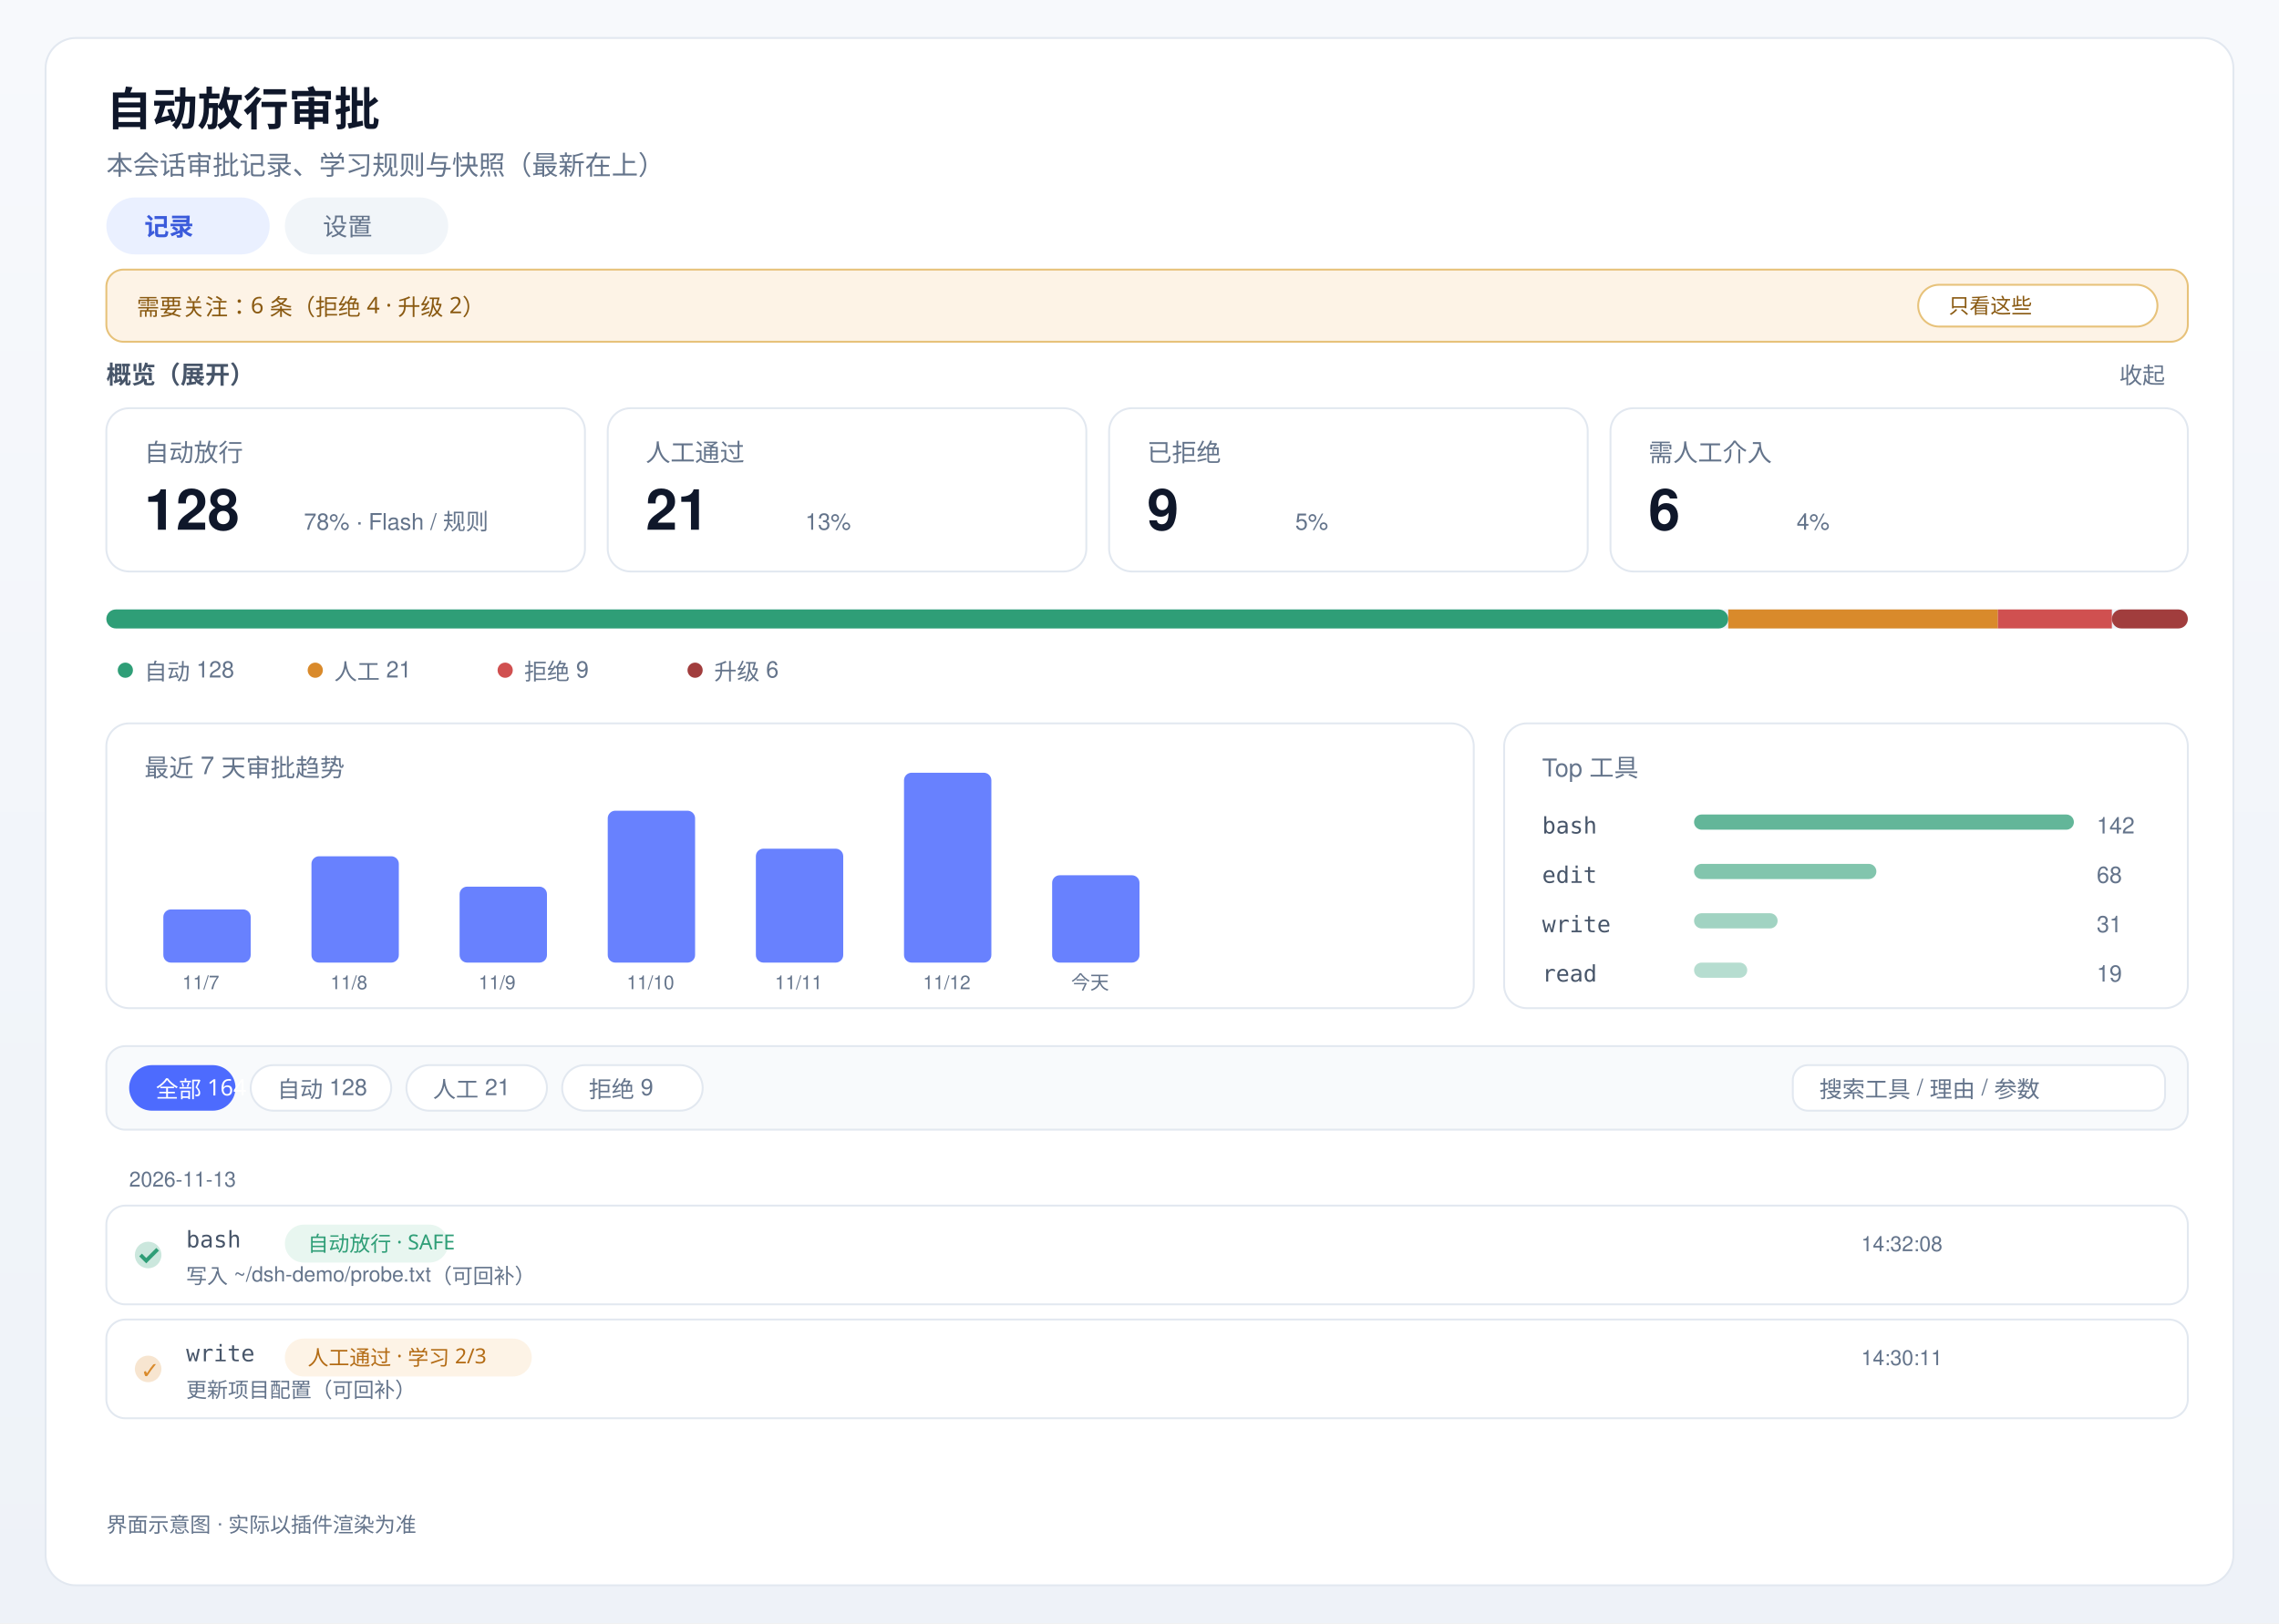
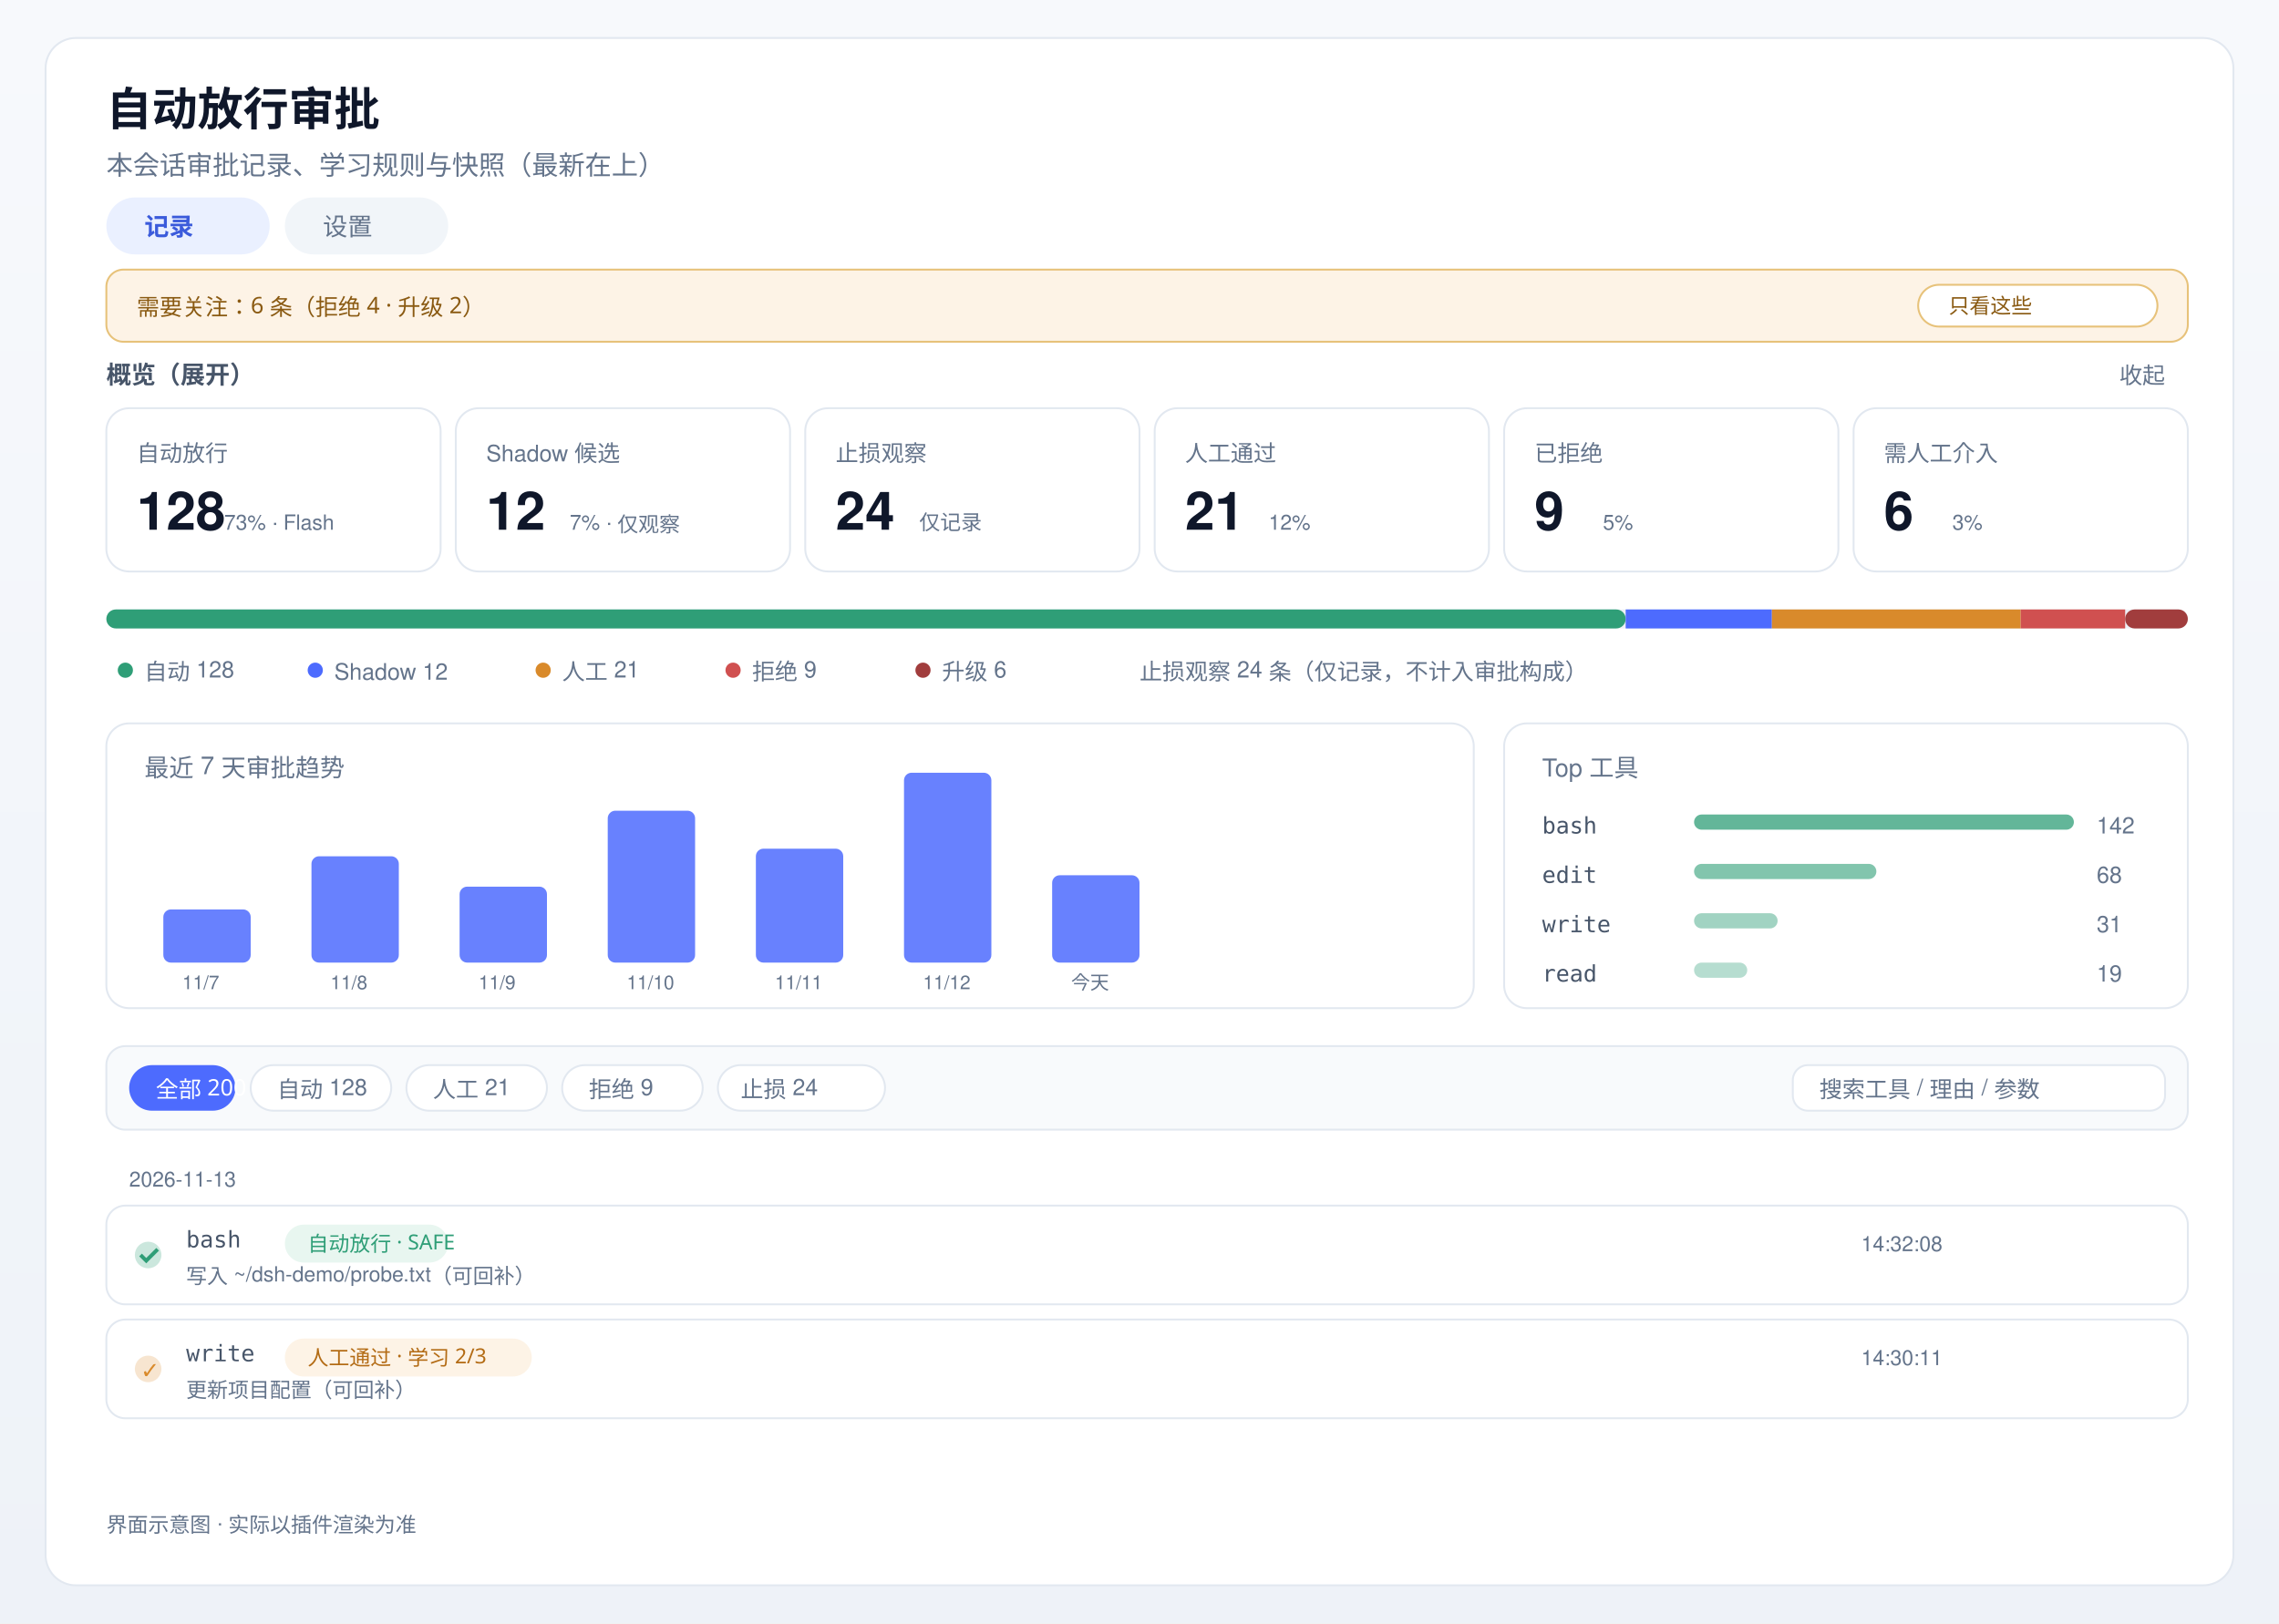
<svg xmlns="http://www.w3.org/2000/svg" width="1200" height="855" viewBox="0 0 1200 855">
  <defs>
    <linearGradient id="page" x1="0" y1="0" x2="0" y2="1">
      <stop offset="0" stop-color="#F7F9FC" />
      <stop offset="1" stop-color="#EEF2F8" />
    </linearGradient>
    <style>
      .card{fill:#FFFFFF;stroke:#E2E8F0;stroke-width:1;rx:12}
      .t{font-family:ui-sans-serif,-apple-system,'Segoe UI',Helvetica,Arial;fill:#0F172A}
      .m{font-family:ui-sans-serif,-apple-system,'Segoe UI',Helvetica,Arial;fill:#64748B}
      .mono{font-family:ui-monospace,SFMono-Regular,Menlo,Consolas,monospace;fill:#475569}
    </style>
  </defs>
  <rect width="1200" height="855" fill="url(#page)" />
  <rect x="24" y="20" width="1152" height="815" rx="16" fill="#FFFFFF" stroke="#E2E8F0" />
  <text x="56" y="66" class="t" font-size="24" font-weight="700">自动放行审批</text>
  <text x="56" y="92" class="m" font-size="14">本会话审批记录、学习规则与快照（最新在上）</text>
  <g>
    <rect x="56" y="104" width="86" height="30" rx="15" fill="#EAF0FF" />
    <text x="76" y="124" font-family="ui-sans-serif" font-size="13" fill="#3B5BDB" font-weight="600">记录</text>
    <rect x="150" y="104" width="86" height="30" rx="15" fill="#F1F5F9" />
    <text x="170" y="124" font-family="ui-sans-serif" font-size="13" fill="#64748B">设置</text>
  </g>
  <g>
    <rect x="56" y="142" width="1096" height="38" rx="9" fill="#FDF3E6" stroke="#E7C27A" />
    <text x="72" y="166" font-family="ui-sans-serif" font-size="12" fill="#8A5A12">需要关注：6 条（拒绝 4 · 升级 2）</text>
    <rect x="1010" y="150" width="126" height="22" rx="11" fill="#FFFFFF" stroke="#E7C27A" />
    <text x="1026" y="165" font-family="ui-sans-serif" font-size="11" fill="#8A5A12">只看这些</text>
  </g>
  <text x="56" y="202" font-family="ui-sans-serif" font-size="13" font-weight="600" fill="#475569">概览（展开）</text>
  <text x="1140" y="202" text-anchor="end" font-family="ui-sans-serif" font-size="12" fill="#64748B">收起</text>
  <g transform="translate(0,95)">
    <g>
-       <rect x="56" y="120" width="252" height="86" rx="12" class="card" />
-       <text x="76" y="148" class="m" font-size="13">自动放行</text>
-       <text x="76" y="184" class="t" font-size="30" font-weight="700">128</text>
-       <text x="160" y="184" class="m" font-size="12">78% · Flash / 规则</text>
+       <rect x="56" y="120" width="176" height="86" rx="12" class="card" />
+       <text x="72" y="148" class="m" font-size="12">自动放行</text>
+       <text x="72" y="184" class="t" font-size="28" font-weight="700">128</text>
+       <text x="118" y="184" class="m" font-size="11">73% · Flash</text>
    </g>
    <g>
-       <rect x="320" y="120" width="252" height="86" rx="12" class="card" />
-       <text x="340" y="148" class="m" font-size="13">人工通过</text>
-       <text x="340" y="184" class="t" font-size="30" font-weight="700">21</text>
-       <text x="424" y="184" class="m" font-size="12">13%</text>
+       <rect x="240" y="120" width="176" height="86" rx="12" class="card" />
+       <text x="256" y="148" class="m" font-size="12">Shadow 候选</text>
+       <text x="256" y="184" class="t" font-size="28" font-weight="700">12</text>
+       <text x="300" y="184" class="m" font-size="11">7% · 仅观察</text>
    </g>
    <g>
-       <rect x="584" y="120" width="252" height="86" rx="12" class="card" />
-       <text x="604" y="148" class="m" font-size="13">已拒绝</text>
-       <text x="604" y="184" class="t" font-size="30" font-weight="700">9</text>
-       <text x="682" y="184" class="m" font-size="12">5%</text>
+       <rect x="424" y="120" width="176" height="86" rx="12" class="card" />
+       <text x="440" y="148" class="m" font-size="12">止损观察</text>
+       <text x="440" y="184" class="t" font-size="28" font-weight="700">24</text>
+       <text x="484" y="184" class="m" font-size="11">仅记录</text>
    </g>
    <g>
-       <rect x="848" y="120" width="304" height="86" rx="12" class="card" />
-       <text x="868" y="148" class="m" font-size="13">需人工介入</text>
-       <text x="868" y="184" class="t" font-size="30" font-weight="700">6</text>
-       <text x="946" y="184" class="m" font-size="12">4%</text>
+       <rect x="608" y="120" width="176" height="86" rx="12" class="card" />
+       <text x="624" y="148" class="m" font-size="12">人工通过</text>
+       <text x="624" y="184" class="t" font-size="28" font-weight="700">21</text>
+       <text x="668" y="184" class="m" font-size="11">12%</text>
+     </g>
+     <g>
+       <rect x="792" y="120" width="176" height="86" rx="12" class="card" />
+       <text x="808" y="148" class="m" font-size="12">已拒绝</text>
+       <text x="808" y="184" class="t" font-size="28" font-weight="700">9</text>
+       <text x="844" y="184" class="m" font-size="11">5%</text>
+     </g>
+     <g>
+       <rect x="976" y="120" width="176" height="86" rx="12" class="card" />
+       <text x="992" y="148" class="m" font-size="12">需人工介入</text>
+       <text x="992" y="184" class="t" font-size="28" font-weight="700">6</text>
+       <text x="1028" y="184" class="m" font-size="11">3%</text>
    </g>
    <rect x="56" y="226" width="1096" height="10" rx="5" fill="#EDF1F7" />
-     <rect x="56" y="226" width="854" height="10" rx="5" fill="#2F9E77" />
-     <rect x="910" y="226" width="142" height="10" fill="#D98A2B" />
-     <rect x="1052" y="226" width="60" height="10" fill="#D05050" />
-     <rect x="1112" y="226" width="40" height="10" rx="5" fill="#A13D3D" />
+     <rect x="56" y="226" width="800" height="10" rx="5" fill="#2F9E77" />
+     <rect x="856" y="226" width="77" height="10" fill="#4D6BFE" />
+     <rect x="933" y="226" width="131" height="10" fill="#D98A2B" />
+     <rect x="1064" y="226" width="55" height="10" fill="#D05050" />
+     <rect x="1119" y="226" width="33" height="10" rx="5" fill="#A13D3D" />
    <g class="m" font-size="12">
      <circle cx="66" cy="258" r="4" fill="#2F9E77" />
      <text x="76" y="263">自动 128</text>
-       <circle cx="166" cy="258" r="4" fill="#D98A2B" />
-       <text x="176" y="263">人工 21</text>
-       <circle cx="266" cy="258" r="4" fill="#D05050" />
-       <text x="276" y="263">拒绝 9</text>
-       <circle cx="366" cy="258" r="4" fill="#A13D3D" />
-       <text x="376" y="263">升级 6</text>
+       <circle cx="166" cy="258" r="4" fill="#4D6BFE" />
+       <text x="176" y="263">Shadow 12</text>
+       <circle cx="286" cy="258" r="4" fill="#D98A2B" />
+       <text x="296" y="263">人工 21</text>
+       <circle cx="386" cy="258" r="4" fill="#D05050" />
+       <text x="396" y="263">拒绝 9</text>
+       <circle cx="486" cy="258" r="4" fill="#A13D3D" />
+       <text x="496" y="263">升级 6</text>
+       <text x="600" y="263">止损观察 24 条（仅记录，不计入审批构成）</text>
    </g>
    <g>
      <rect x="56" y="286" width="720" height="150" rx="12" class="card" />
      <text x="76" y="314" class="m" font-size="13">最近 7 天审批趋势</text>
      <g fill="#4D6BFE" opacity="0.85">
        <rect x="86" y="384" width="46" height="28" rx="4" />
        <rect x="164" y="356" width="46" height="56" rx="4" />
        <rect x="242" y="372" width="46" height="40" rx="4" />
        <rect x="320" y="332" width="46" height="80" rx="4" />
        <rect x="398" y="352" width="46" height="60" rx="4" />
        <rect x="476" y="312" width="46" height="100" rx="4" />
        <rect x="554" y="366" width="46" height="46" rx="4" />
      </g>
      <g class="m" font-size="10">
        <text x="96" y="426">11/7</text>
        <text x="174" y="426">11/8</text>
        <text x="252" y="426">11/9</text>
        <text x="330" y="426">11/10</text>
        <text x="408" y="426">11/11</text>
        <text x="486" y="426">11/12</text>
        <text x="564" y="426">今天</text>
      </g>
    </g>
    <g>
      <rect x="792" y="286" width="360" height="150" rx="12" class="card" />
      <text x="812" y="314" class="m" font-size="13">Top 工具</text>
      <g font-size="12">
        <text x="812" y="344" class="mono">bash</text>
        <rect x="892" y="334" width="200" height="8" rx="4" fill="#2F9E77" opacity="0.75" />
        <text x="1104" y="344" class="m">142</text>
        <text x="812" y="370" class="mono">edit</text>
        <rect x="892" y="360" width="96" height="8" rx="4" fill="#2F9E77" opacity="0.6" />
        <text x="1104" y="370" class="m">68</text>
        <text x="812" y="396" class="mono">write</text>
        <rect x="892" y="386" width="44" height="8" rx="4" fill="#2F9E77" opacity="0.45" />
        <text x="1104" y="396" class="m">31</text>
        <text x="812" y="422" class="mono">read</text>
        <rect x="892" y="412" width="28" height="8" rx="4" fill="#2F9E77" opacity="0.35" />
        <text x="1104" y="422" class="m">19</text>
      </g>
    </g>
    <g>
      <rect x="56" y="456" width="1096" height="44" rx="10" fill="#F8FAFC" stroke="#E2E8F0" />
      <rect x="68" y="466" width="56" height="24" rx="12" fill="#4D6BFE" />
-       <text x="82" y="483" font-family="ui-sans-serif" font-size="12" fill="#FFFFFF">全部 164</text>
+       <text x="82" y="483" font-family="ui-sans-serif" font-size="12" fill="#FFFFFF">全部 200</text>
      <rect x="132" y="466" width="74" height="24" rx="12" fill="#FFFFFF" stroke="#E2E8F0" />
      <text x="146" y="483" class="m" font-size="12">自动 128</text>
      <rect x="214" y="466" width="74" height="24" rx="12" fill="#FFFFFF" stroke="#E2E8F0" />
      <text x="228" y="483" class="m" font-size="12">人工 21</text>
      <rect x="296" y="466" width="74" height="24" rx="12" fill="#FFFFFF" stroke="#E2E8F0" />
      <text x="310" y="483" class="m" font-size="12">拒绝 9</text>
+       <rect x="378" y="466" width="88" height="24" rx="12" fill="#FFFFFF" stroke="#E2E8F0" />
+       <text x="390" y="483" class="m" font-size="12">止损 24</text>
      <rect x="944" y="466" width="196" height="24" rx="8" fill="#FFFFFF" stroke="#E2E8F0" />
      <text x="958" y="483" class="m" font-size="12">搜索工具 / 理由 / 参数</text>
    </g>
    <g class="m" font-size="11">
      <text x="68" y="530">2026-11-13</text>
    </g>
    <g>
      <rect x="56" y="540" width="1096" height="52" rx="10" fill="#FFFFFF" stroke="#E2E8F0" />
      <circle cx="78" cy="566" r="7" fill="#2F9E77" opacity="0.25" />
      <path d="M74 566 l3 3 l6 -6" stroke="#2F9E77" stroke-width="2" fill="none" />
      <text x="98" y="562" class="mono" font-size="12">bash</text>
      <rect x="150" y="550" width="86" height="20" rx="10" fill="#E8F6F0" />
      <text x="162" y="564" font-family="ui-sans-serif" font-size="11" fill="#2F9E77">自动放行 · SAFE</text>
      <text x="980" y="564" class="m" font-size="11">14:32:08</text>
      <text x="98" y="581" class="m" font-size="11">写入 ~/dsh-demo/probe.txt（可回补）</text>
    </g>
    <g>
      <rect x="56" y="600" width="1096" height="52" rx="10" fill="#FFFFFF" stroke="#E2E8F0" />
      <circle cx="78" cy="626" r="7" fill="#D98A2B" opacity="0.22" />
      <text x="74" y="631" font-family="ui-sans-serif" font-size="12" fill="#D98A2B">✓</text>
      <text x="98" y="622" class="mono" font-size="12">write</text>
      <rect x="150" y="610" width="130" height="20" rx="10" fill="#FDF3E6" />
      <text x="162" y="624" font-family="ui-sans-serif" font-size="11" fill="#B36B14">人工通过 · 学习 2/3</text>
      <text x="980" y="624" class="m" font-size="11">14:30:11</text>
      <text x="98" y="641" class="m" font-size="11">更新项目配置（可回补）</text>
    </g>
    <text x="56" y="712" class="m" font-size="11">界面示意图 · 实际以插件渲染为准</text>
  </g>
</svg>
